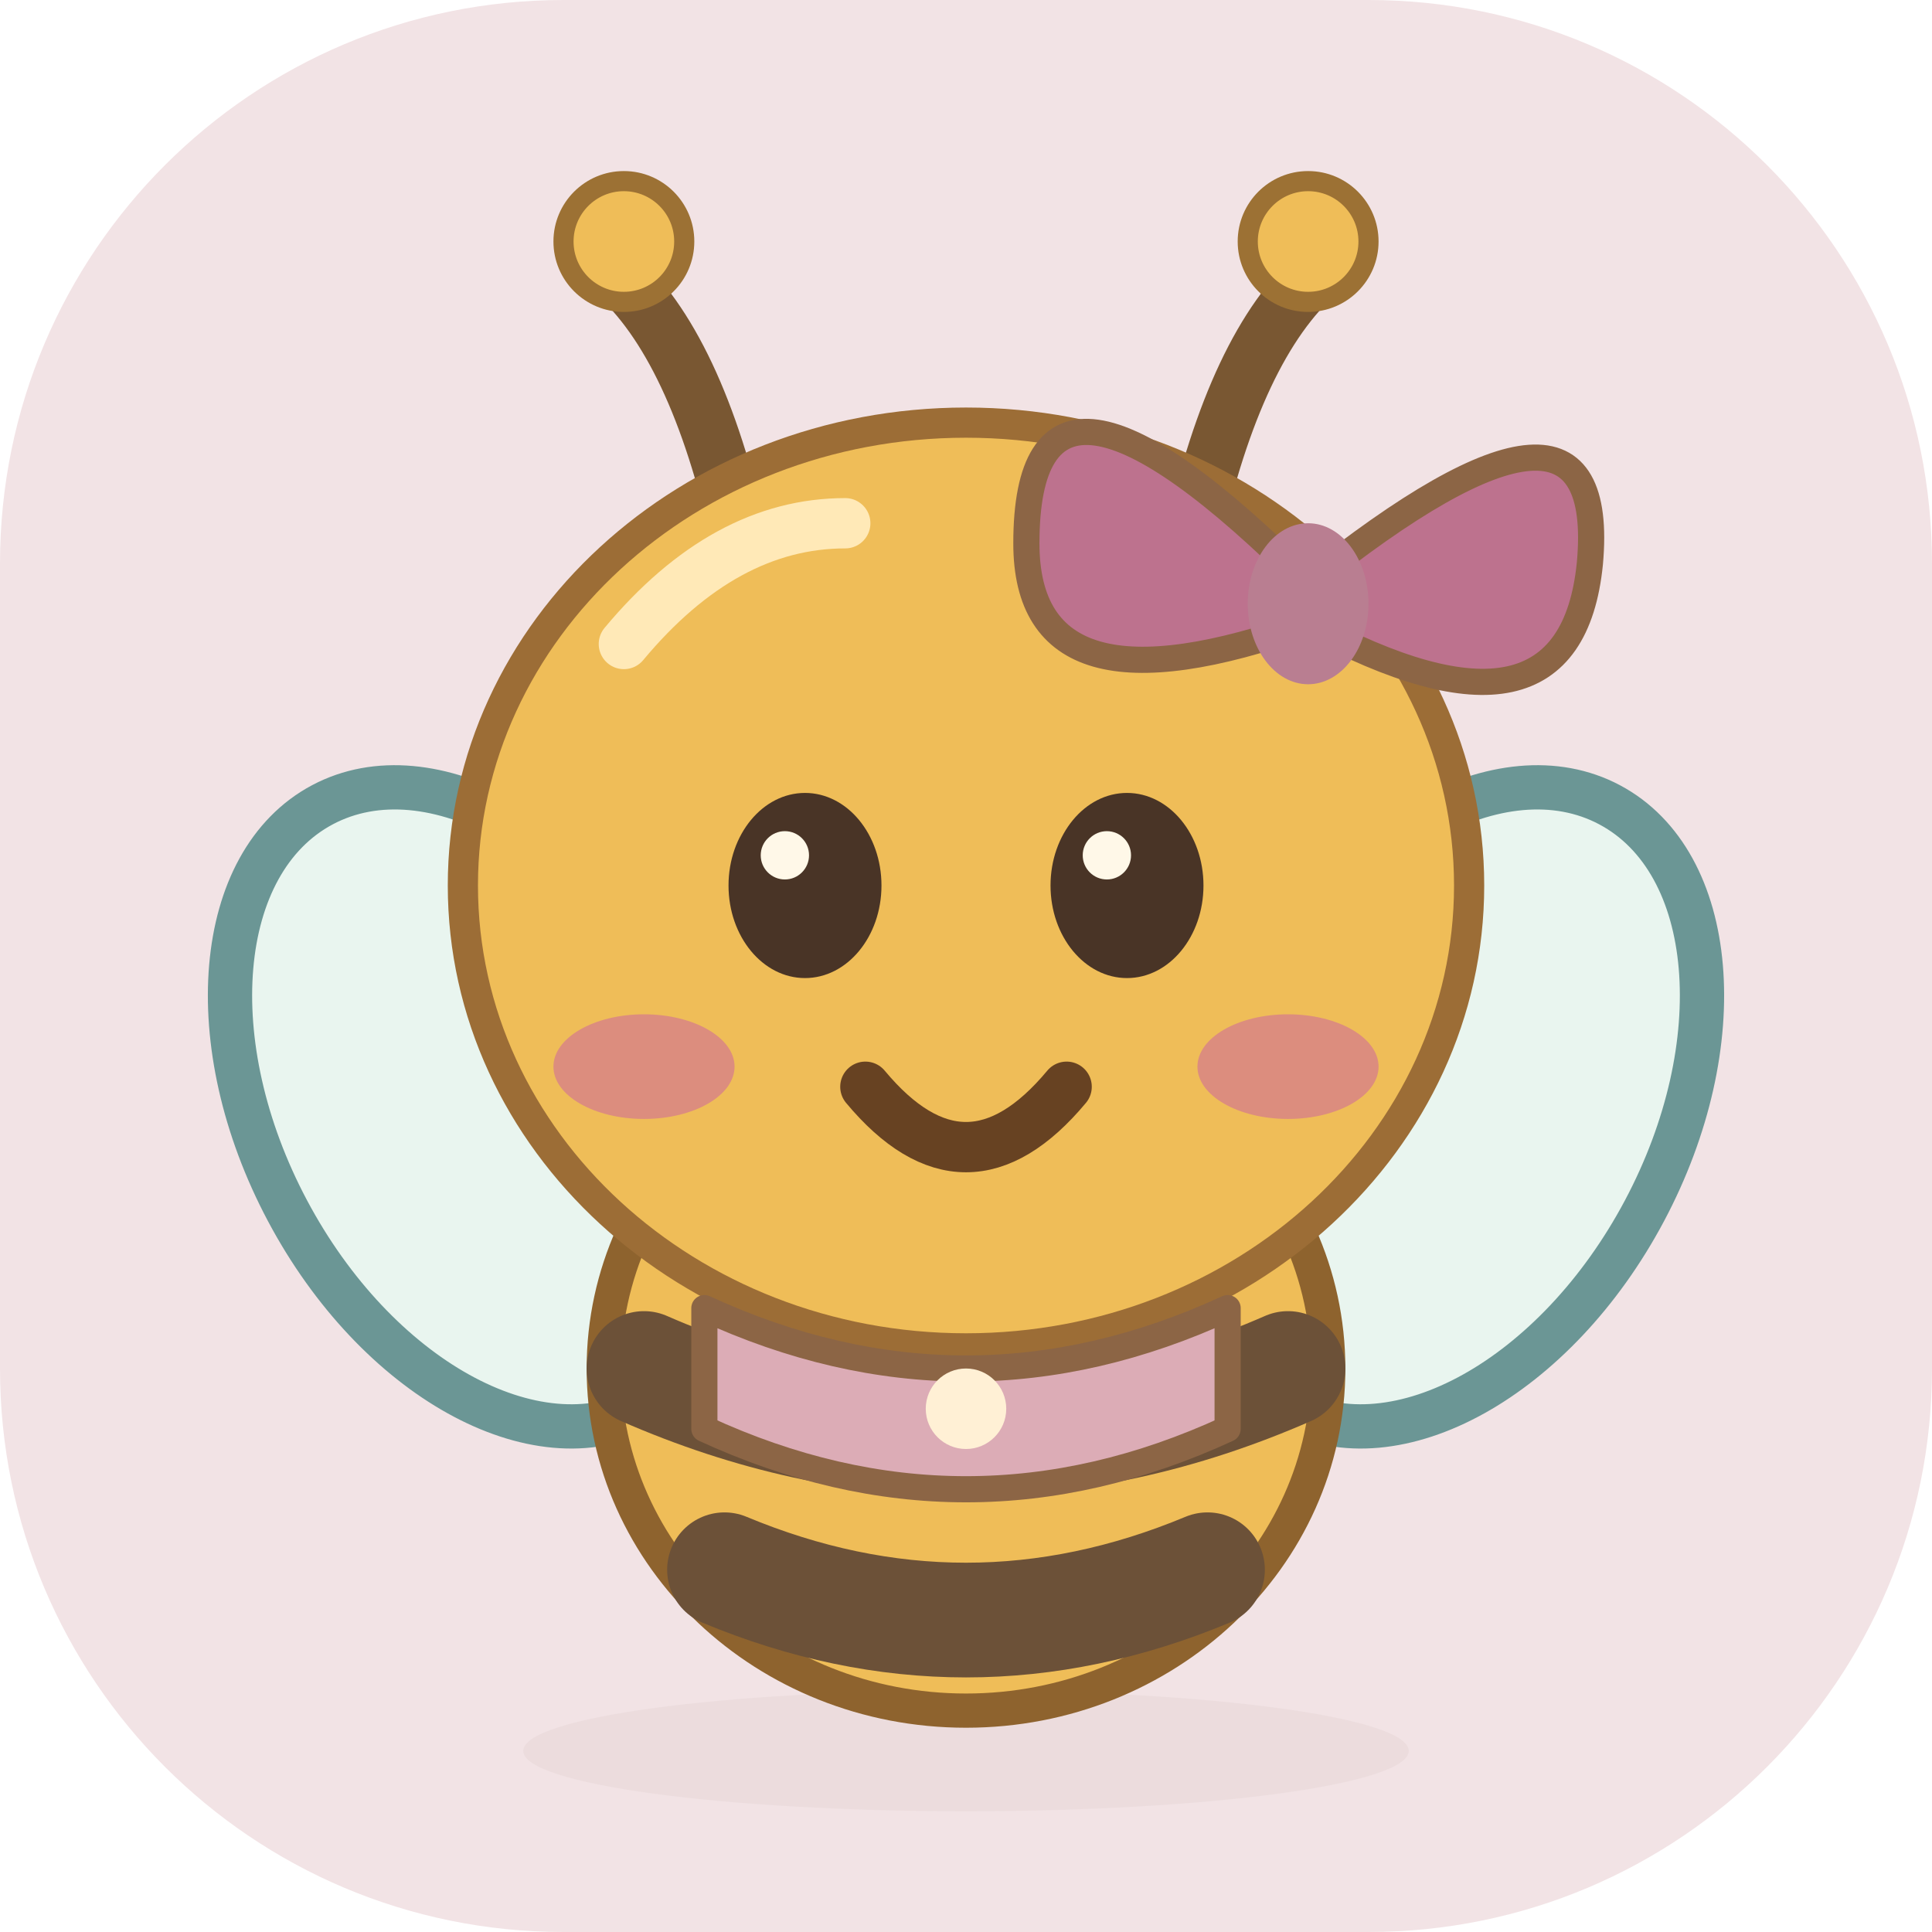
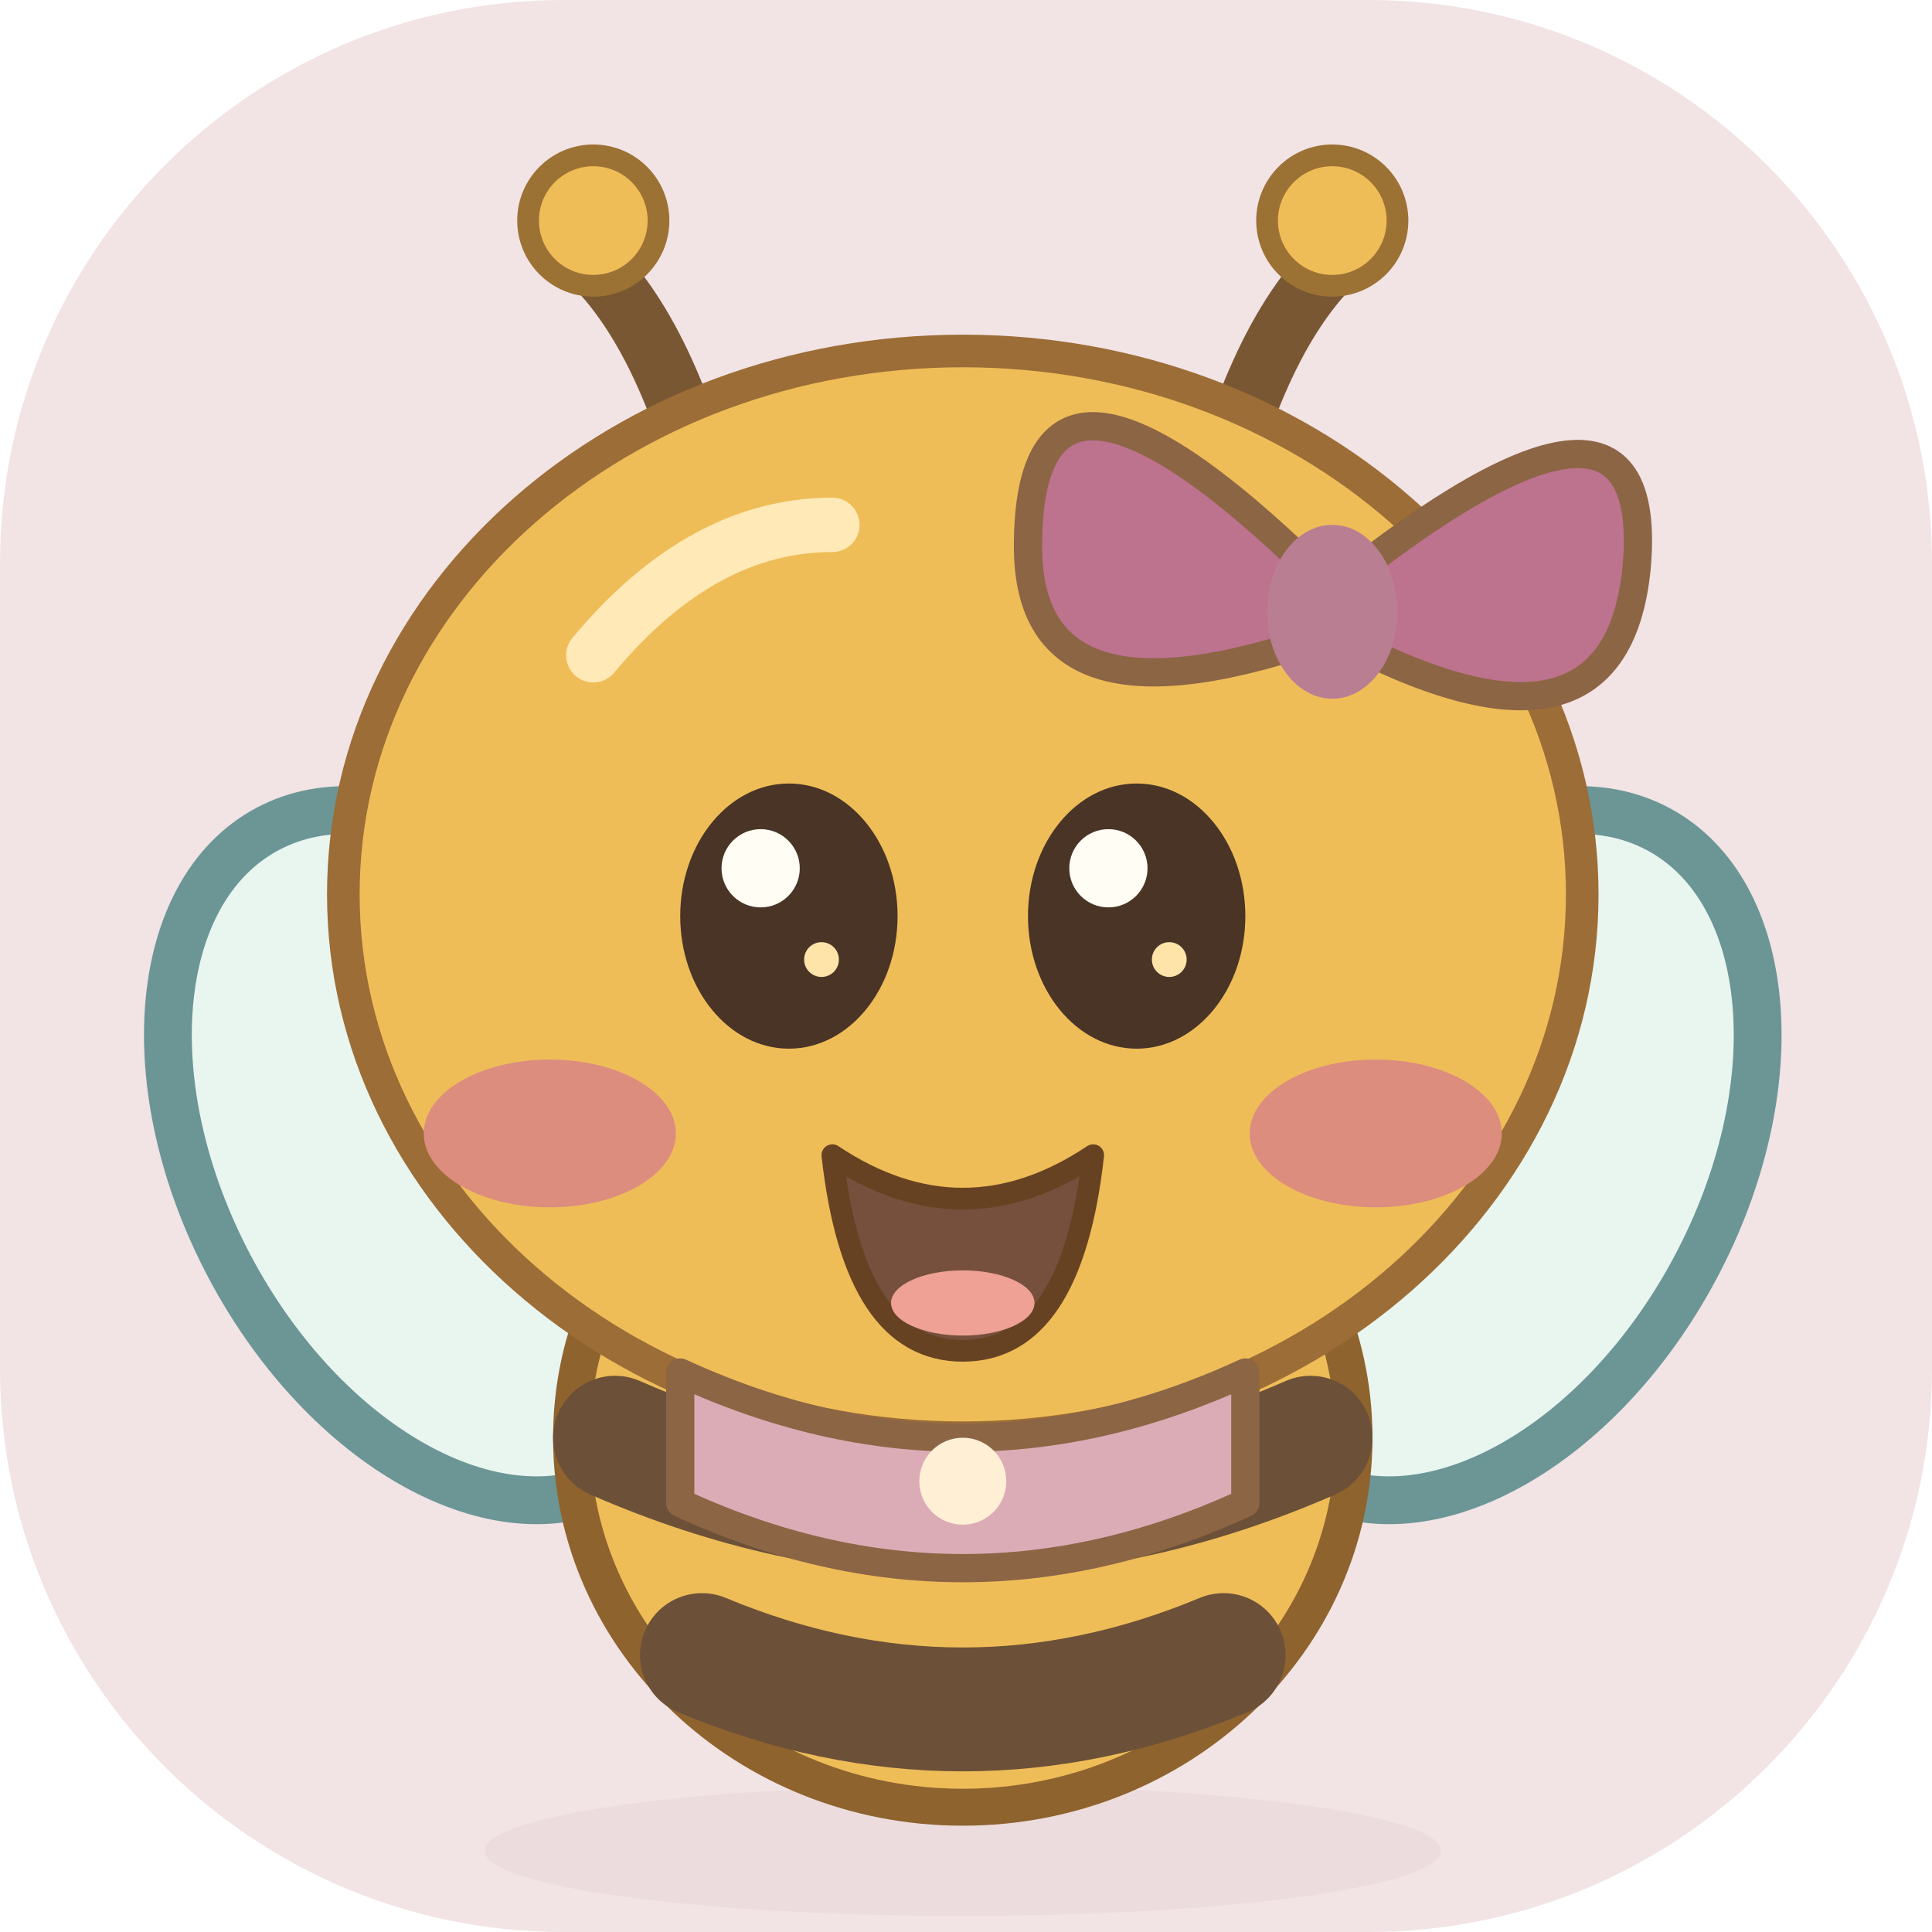
<svg xmlns="http://www.w3.org/2000/svg" viewBox="0 0 96 96">
  <rect x="0" y="0" width="96" height="96" rx="28" fill="#f2e3e5" />
-   <ellipse cx="48" cy="87" rx="22" ry="3" fill="#6b58420c" stroke="none" stroke-width="1.7" />
-   <ellipse cx="24" cy="55" rx="11" ry="17" transform="rotate(-28 24 55)" fill="#e9f5ef" stroke="#6b9695" stroke-width="2.2" />
-   <ellipse cx="72" cy="55" rx="11" ry="17" transform="rotate(28 72 55)" fill="#e9f5ef" stroke="#6b9695" stroke-width="2.2" />
-   <ellipse cx="48" cy="68" rx="18" ry="17" fill="#efbd58" stroke="#8e632e" stroke-width="1.7" />
-   <path d="M32 68q16 7 32 0m-28 10q12 5 24 0" fill="none" stroke="#6c5138" stroke-width="5.7" stroke-linecap="round" stroke-linejoin="round" />
-   <path d="M37 28q-2-10-6-14m28 14q2-10 6-14" fill="none" stroke="#795732" stroke-width="2.8" stroke-linecap="round" stroke-linejoin="round" />
-   <ellipse cx="31" cy="12" rx="3" ry="3" fill="#efbd58" stroke="#9c7134" stroke-width="1" />
-   <ellipse cx="65" cy="12" rx="3" ry="3" fill="#efbd58" stroke="#9c7134" stroke-width="1" />
-   <ellipse cx="48" cy="44" rx="25" ry="23" fill="#efbd58" stroke="#9c6d36" stroke-width="1.5" />
-   <path d="M31 32q5-6 11-6" fill="none" stroke="#ffe9b7" stroke-width="2.5" stroke-linecap="round" stroke-linejoin="round" />
-   <ellipse cx="40" cy="44" rx="3.8" ry="4.6" fill="#493426" stroke="none" stroke-width="1.7" />
-   <ellipse cx="39" cy="42.5" rx="1.2" ry="1.2" fill="#fff8e8" stroke="none" stroke-width="1.7" />
-   <ellipse cx="56" cy="44" rx="3.8" ry="4.6" fill="#493426" stroke="none" stroke-width="1.7" />
-   <ellipse cx="55" cy="42.5" rx="1.2" ry="1.2" fill="#fff8e8" stroke="none" stroke-width="1.7" />
-   <ellipse cx="32" cy="53" rx="4.5" ry="2.6" fill="#dc8d7e" stroke="none" stroke-width="1.7" />
-   <ellipse cx="64" cy="53" rx="4.5" ry="2.6" fill="#dc8d7e" stroke="none" stroke-width="1.7" />
-   <path d="M43 54q5 6 10 0" fill="none" stroke="#674222" stroke-width="2.5" stroke-linecap="round" stroke-linejoin="round" />
-   <path d="M65 29q-14-14-14-2 0 9 14 4 13 7 14-3 1-11-14 1Z" fill="#bd728e" stroke="#8c6545" stroke-width="1.3" stroke-linecap="round" stroke-linejoin="round" />
-   <ellipse cx="65" cy="30" rx="3" ry="4" fill="#b97e91" stroke="none" stroke-width="1.7" />
-   <path d="M35 65q13 6 26 0v6q-13 6-26 0Z" fill="#dcacb6" stroke="#8c6545" stroke-width="1.3" stroke-linecap="round" stroke-linejoin="round" />
-   <ellipse cx="48" cy="70" rx="2" ry="2" fill="#fff0d5" stroke="none" stroke-width="1.7" />
+   <g transform="translate(-4 -2) scale(1.08)">
+     <ellipse cx="48" cy="87" rx="22" ry="3" fill="#6b58420c" stroke="none" stroke-width="1.7" />
+     <ellipse cx="24" cy="55" rx="11" ry="17" transform="rotate(-28 24 55)" fill="#e9f5ef" stroke="#6b9695" stroke-width="2.2" />
+     <ellipse cx="72" cy="55" rx="11" ry="17" transform="rotate(28 72 55)" fill="#e9f5ef" stroke="#6b9695" stroke-width="2.2" />
+     <ellipse cx="48" cy="68" rx="18" ry="17" fill="#efbd58" stroke="#8e632e" stroke-width="1.7" />
+     <path d="M32 68q16 7 32 0m-28 10q12 5 24 0" fill="none" stroke="#6c5138" stroke-width="5.7" stroke-linecap="round" stroke-linejoin="round" />
+     <path d="M37 28q-2-10-6-14m28 14q2-10 6-14" fill="none" stroke="#795732" stroke-width="2.8" stroke-linecap="round" stroke-linejoin="round" />
+     <ellipse cx="31" cy="12" rx="3" ry="3" fill="#efbd58" stroke="#9c7134" stroke-width="1" />
+     <ellipse cx="65" cy="12" rx="3" ry="3" fill="#efbd58" stroke="#9c7134" stroke-width="1" />
+     <ellipse cx="48" cy="43" rx="28.5" ry="25" fill="#efbd58" stroke="#9c6d36" stroke-width="1.5" />
+     <path d="M31 32q5-6 11-6" fill="none" stroke="#ffe9b7" stroke-width="2.5" stroke-linecap="round" stroke-linejoin="round" />
+     <ellipse cx="40" cy="44" rx="5" ry="6.1" fill="#493426" stroke="none" stroke-width="1.7" />
+     <ellipse cx="38.7" cy="41.8" rx="1.8" ry="1.8" fill="#fffdf4" stroke="none" stroke-width="1.7" />
+     <ellipse cx="41.5" cy="46" rx="0.8" ry="0.8" fill="#ffe4aa" stroke="none" stroke-width="1.7" />
+     <ellipse cx="56" cy="44" rx="5" ry="6.1" fill="#493426" stroke="none" stroke-width="1.7" />
+     <ellipse cx="54.7" cy="41.8" rx="1.8" ry="1.8" fill="#fffdf4" stroke="none" stroke-width="1.7" />
+     <ellipse cx="57.5" cy="46" rx="0.8" ry="0.8" fill="#ffe4aa" stroke="none" stroke-width="1.7" />
+     <ellipse cx="29" cy="54" rx="5.8" ry="3.4" fill="#dc8d7e" stroke="none" stroke-width="1.7" />
+     <ellipse cx="67" cy="54" rx="5.8" ry="3.4" fill="#dc8d7e" stroke="none" stroke-width="1.7" />
+     <path d="M42 55q6 4 12 0-1 9-6 9t-6-9Z" fill="#76503d" stroke="#674222" stroke-width="1" stroke-linecap="round" stroke-linejoin="round" />
+     <ellipse cx="48" cy="61.8" rx="3.3" ry="1.5" fill="#eea194" stroke="none" stroke-width="1.7" />
+     <path d="M65 29q-14-14-14-2 0 9 14 4 13 7 14-3 1-11-14 1Z" fill="#bd728e" stroke="#8c6545" stroke-width="1.3" stroke-linecap="round" stroke-linejoin="round" />
+     <ellipse cx="65" cy="30" rx="3" ry="4" fill="#b97e91" stroke="none" stroke-width="1.7" />
+     <path d="M35 65q13 6 26 0v6q-13 6-26 0Z" fill="#dcacb6" stroke="#8c6545" stroke-width="1.3" stroke-linecap="round" stroke-linejoin="round" />
+     <ellipse cx="48" cy="70" rx="2" ry="2" fill="#fff0d5" stroke="none" stroke-width="1.7" />
+   </g>
</svg>
